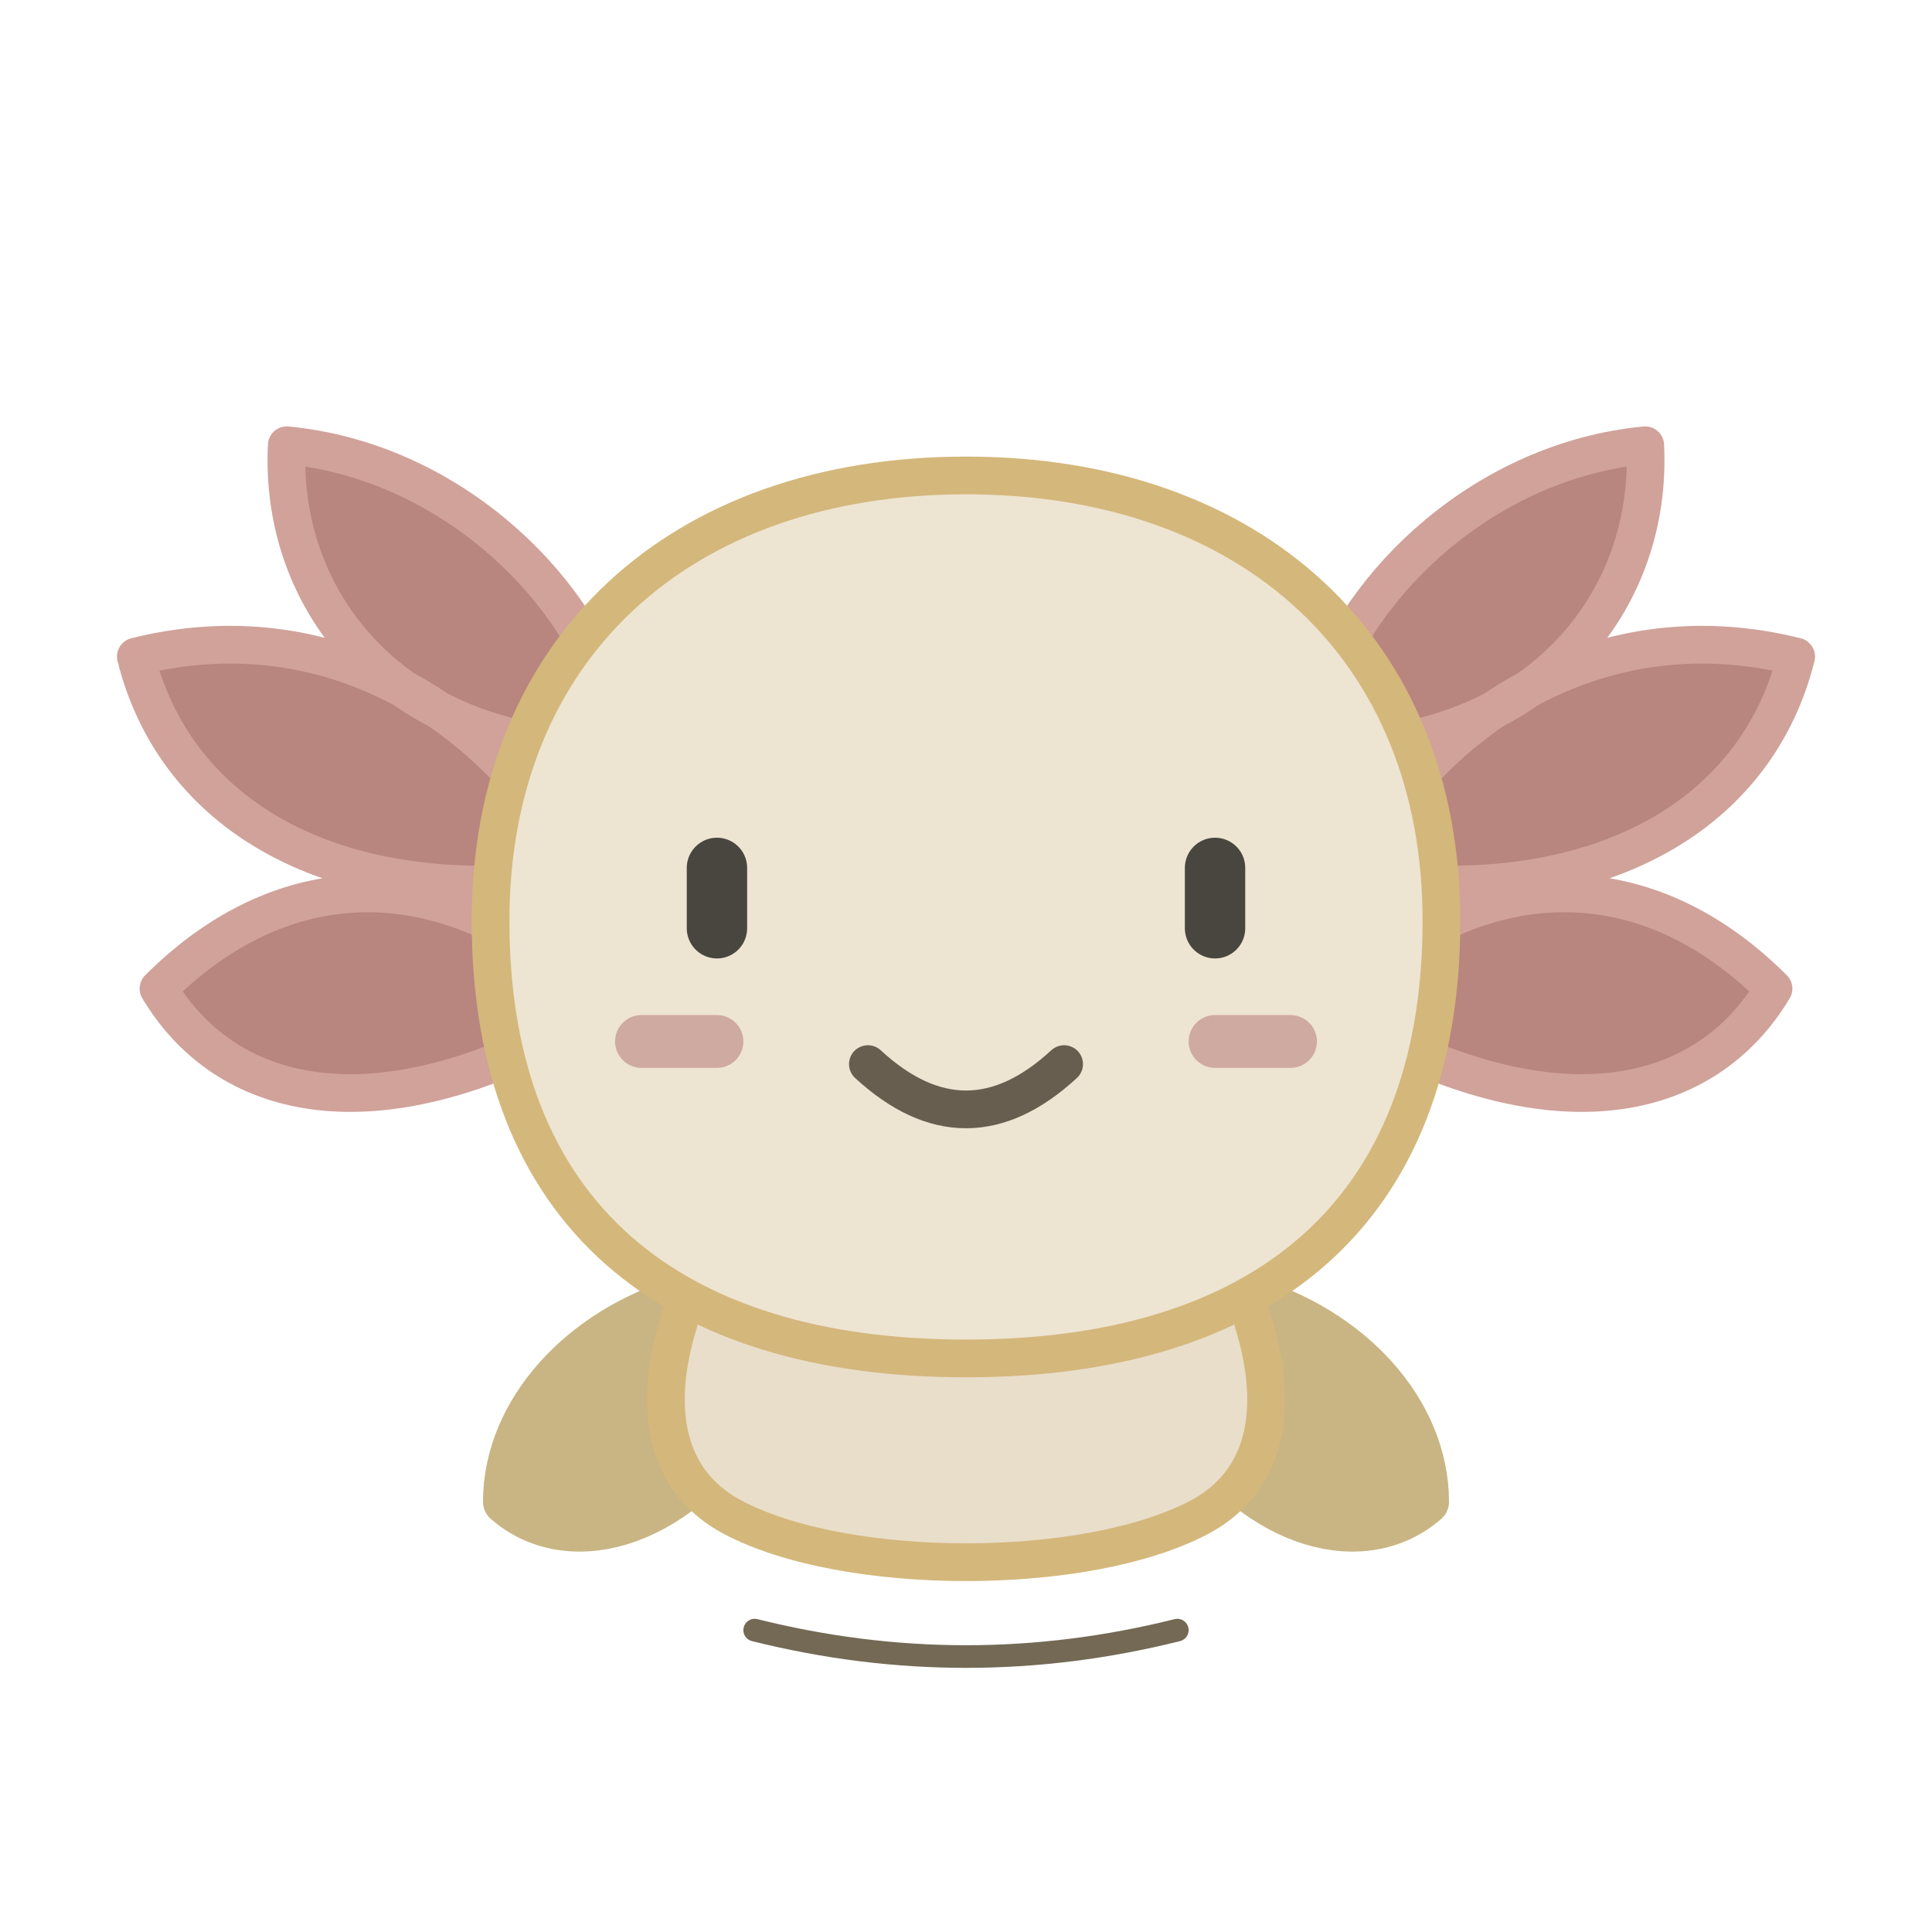
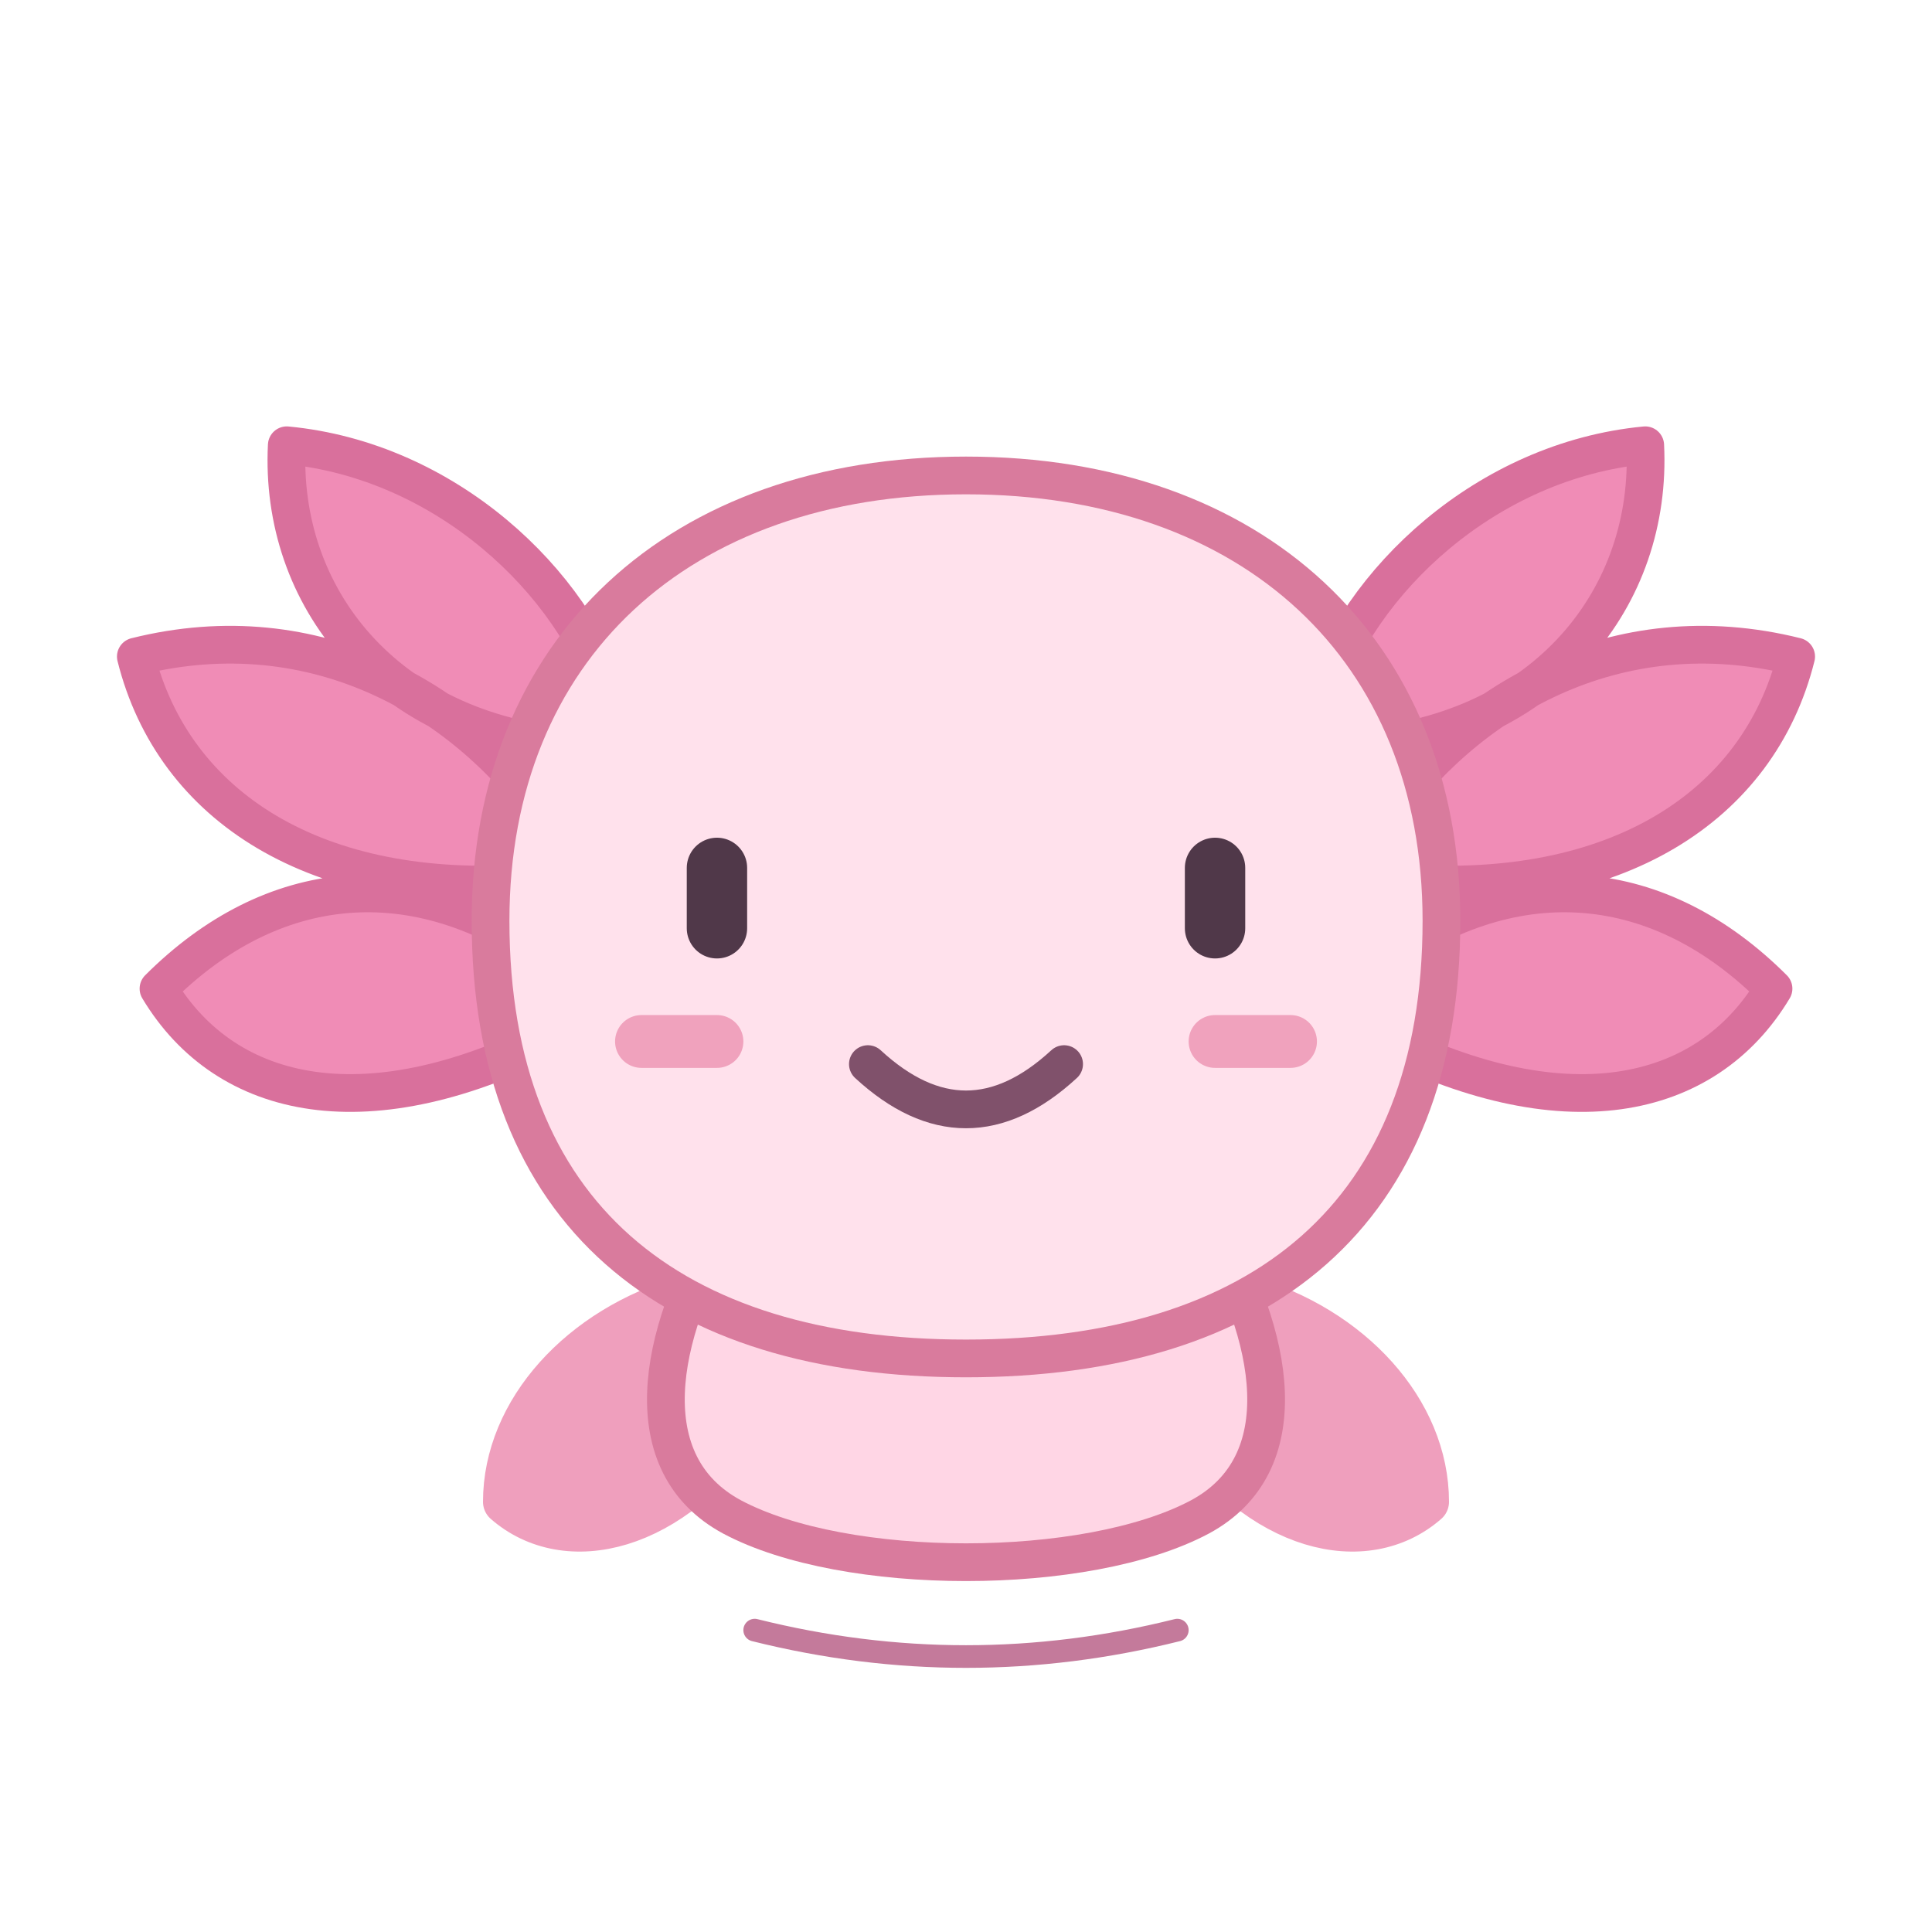
<svg xmlns="http://www.w3.org/2000/svg" width="256" height="256" viewBox="0 0 256 256">
  <g fill="none" stroke-linecap="round" stroke-linejoin="round">
-     <path d="M99 188c-10 15-24 18-32 11 0-12 10-23 24-27m66 16c10 15 24 18 32 11 0-12-10-23-24-27" fill="#c9b583" stroke="#c9b583" stroke-width="6" />
-     <path d="M96 162c-9 15-12 32 1 39 15 8 47 8 62 0 13-7 10-24 1-39" fill="#e9deca" stroke="#d4b77b" stroke-width="5" />
-     <path d="M76 99C51 97 37 79 38 59c21 2 38 18 43 34M70 117c-28 2-47-10-52-30 24-6 44 6 55 22M74 137c-25 13-44 9-53-6 15-15 34-17 52-4" fill="#b9857f" stroke="#d0a29a" stroke-width="5" />
-     <path d="M180 99c25-2 39-20 38-40-21 2-38 18-43 34m11 24c28 2 47-10 52-30-24-6-44 6-55 22m-1 28c25 13 44 9 53-6-15-15-34-17-52-4" fill="#b9857f" stroke="#d0a29a" stroke-width="5" />
-     <path d="M65 122c0-36 25-59 63-59s63 23 63 59c0 39-24 58-63 58s-63-19-63-58Z" fill="#eee4d2" stroke="#d4b77b" stroke-width="5" />
-     <path d="M95 115v8m66-8v8" stroke="#49463f" stroke-width="8" />
-     <path d="M115 141q13 12 26 0" stroke="#675e50" stroke-width="5" />
-     <path d="M85 138h10m66 0h10" stroke="#ceaaa0" stroke-width="7" />
-     <path d="M100 216q28 7 56 0" stroke="#746955" stroke-width="3" />
+     <path d="M99 188c-10 15-24 18-32 11 0-12 10-23 24-27m66 16c10 15 24 18 32 11 0-12-10-23-24-27" fill="#ef9fbd" stroke="#ef9fbd" stroke-width="6" />
+     <path d="M96 162c-9 15-12 32 1 39 15 8 47 8 62 0 13-7 10-24 1-39" fill="#ffd6e5" stroke="#d97b9d" stroke-width="5" />
+     <path d="M76 99C51 97 37 79 38 59c21 2 38 18 43 34M70 117c-28 2-47-10-52-30 24-6 44 6 55 22M74 137c-25 13-44 9-53-6 15-15 34-17 52-4" fill="#f08cb6" stroke="#d9709c" stroke-width="5" />
+     <path d="M180 99c25-2 39-20 38-40-21 2-38 18-43 34m11 24c28 2 47-10 52-30-24-6-44 6-55 22m-1 28c25 13 44 9 53-6-15-15-34-17-52-4" fill="#f08cb6" stroke="#d9709c" stroke-width="5" />
+     <path d="M65 122c0-36 25-59 63-59s63 23 63 59c0 39-24 58-63 58s-63-19-63-58Z" fill="#ffe1ec" stroke="#d97b9d" stroke-width="5" />
+     <path d="M95 115v8m66-8v8" stroke="#503849" stroke-width="8" />
+     <path d="M115 141q13 12 26 0" stroke="#80516b" stroke-width="5" />
+     <path d="M85 138h10m66 0h10" stroke="#f0a2bd" stroke-width="7" />
+     <path d="M100 216q28 7 56 0" stroke="#c47a9b" stroke-width="3" />
  </g>
</svg>
